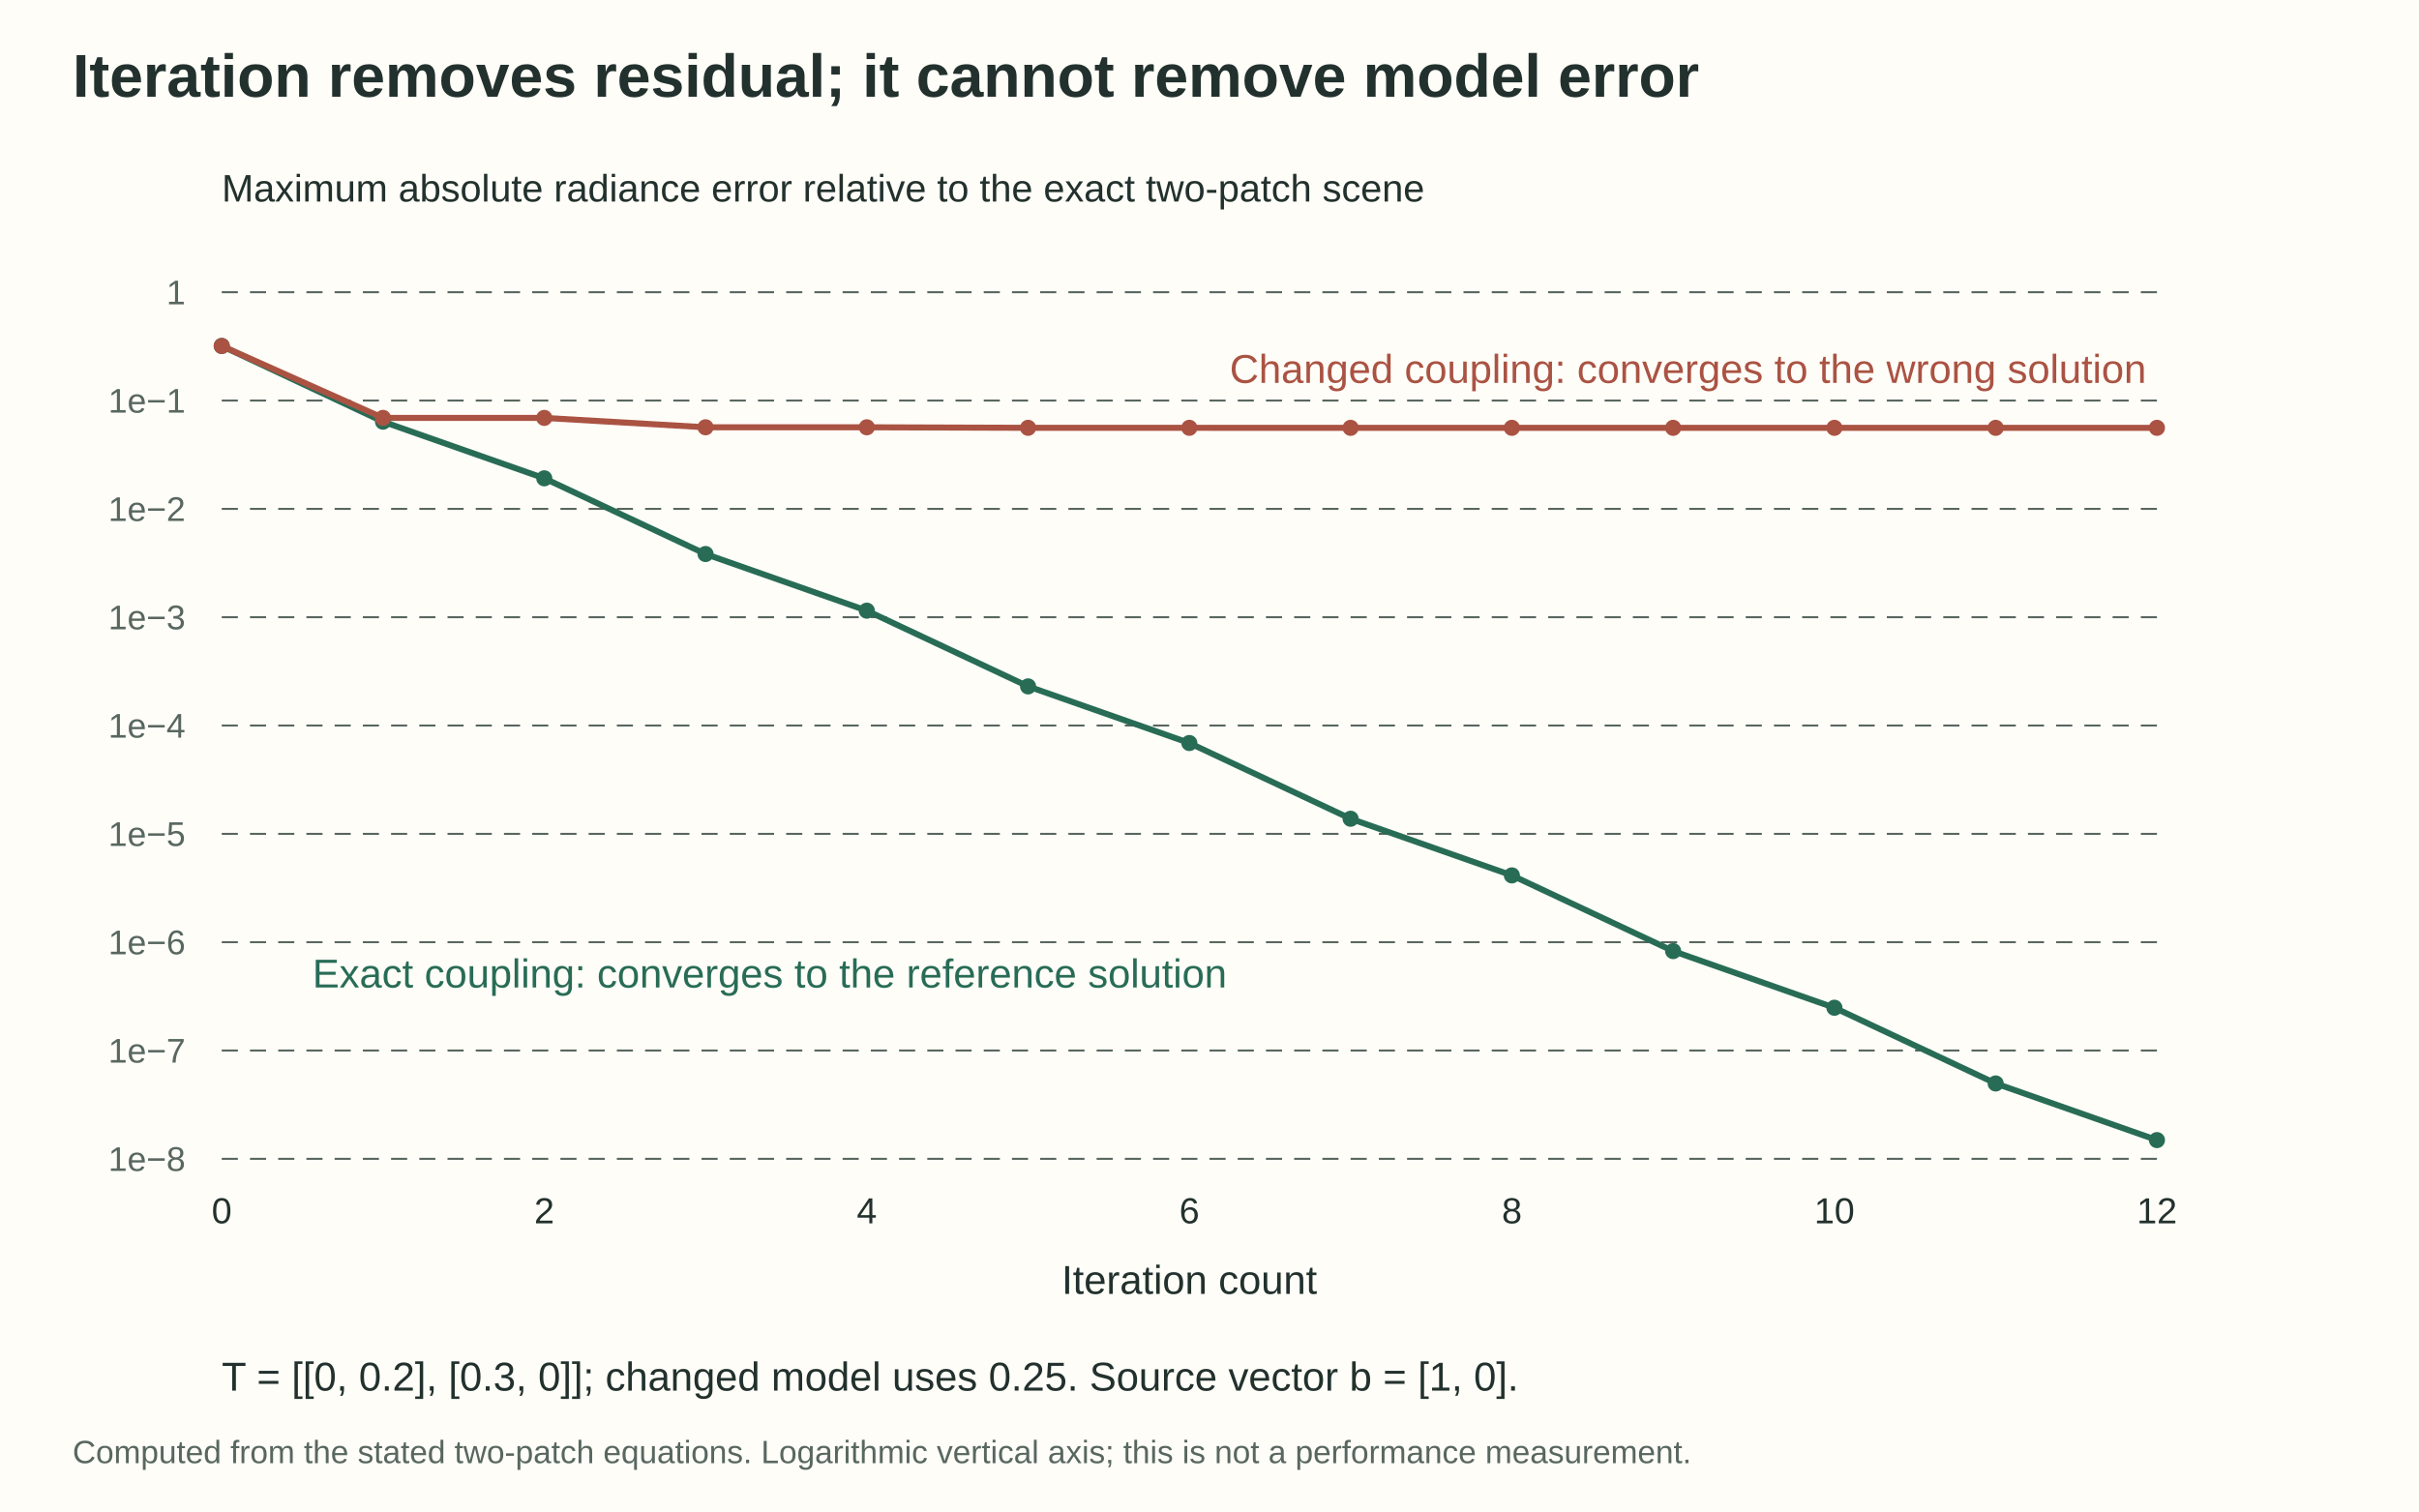
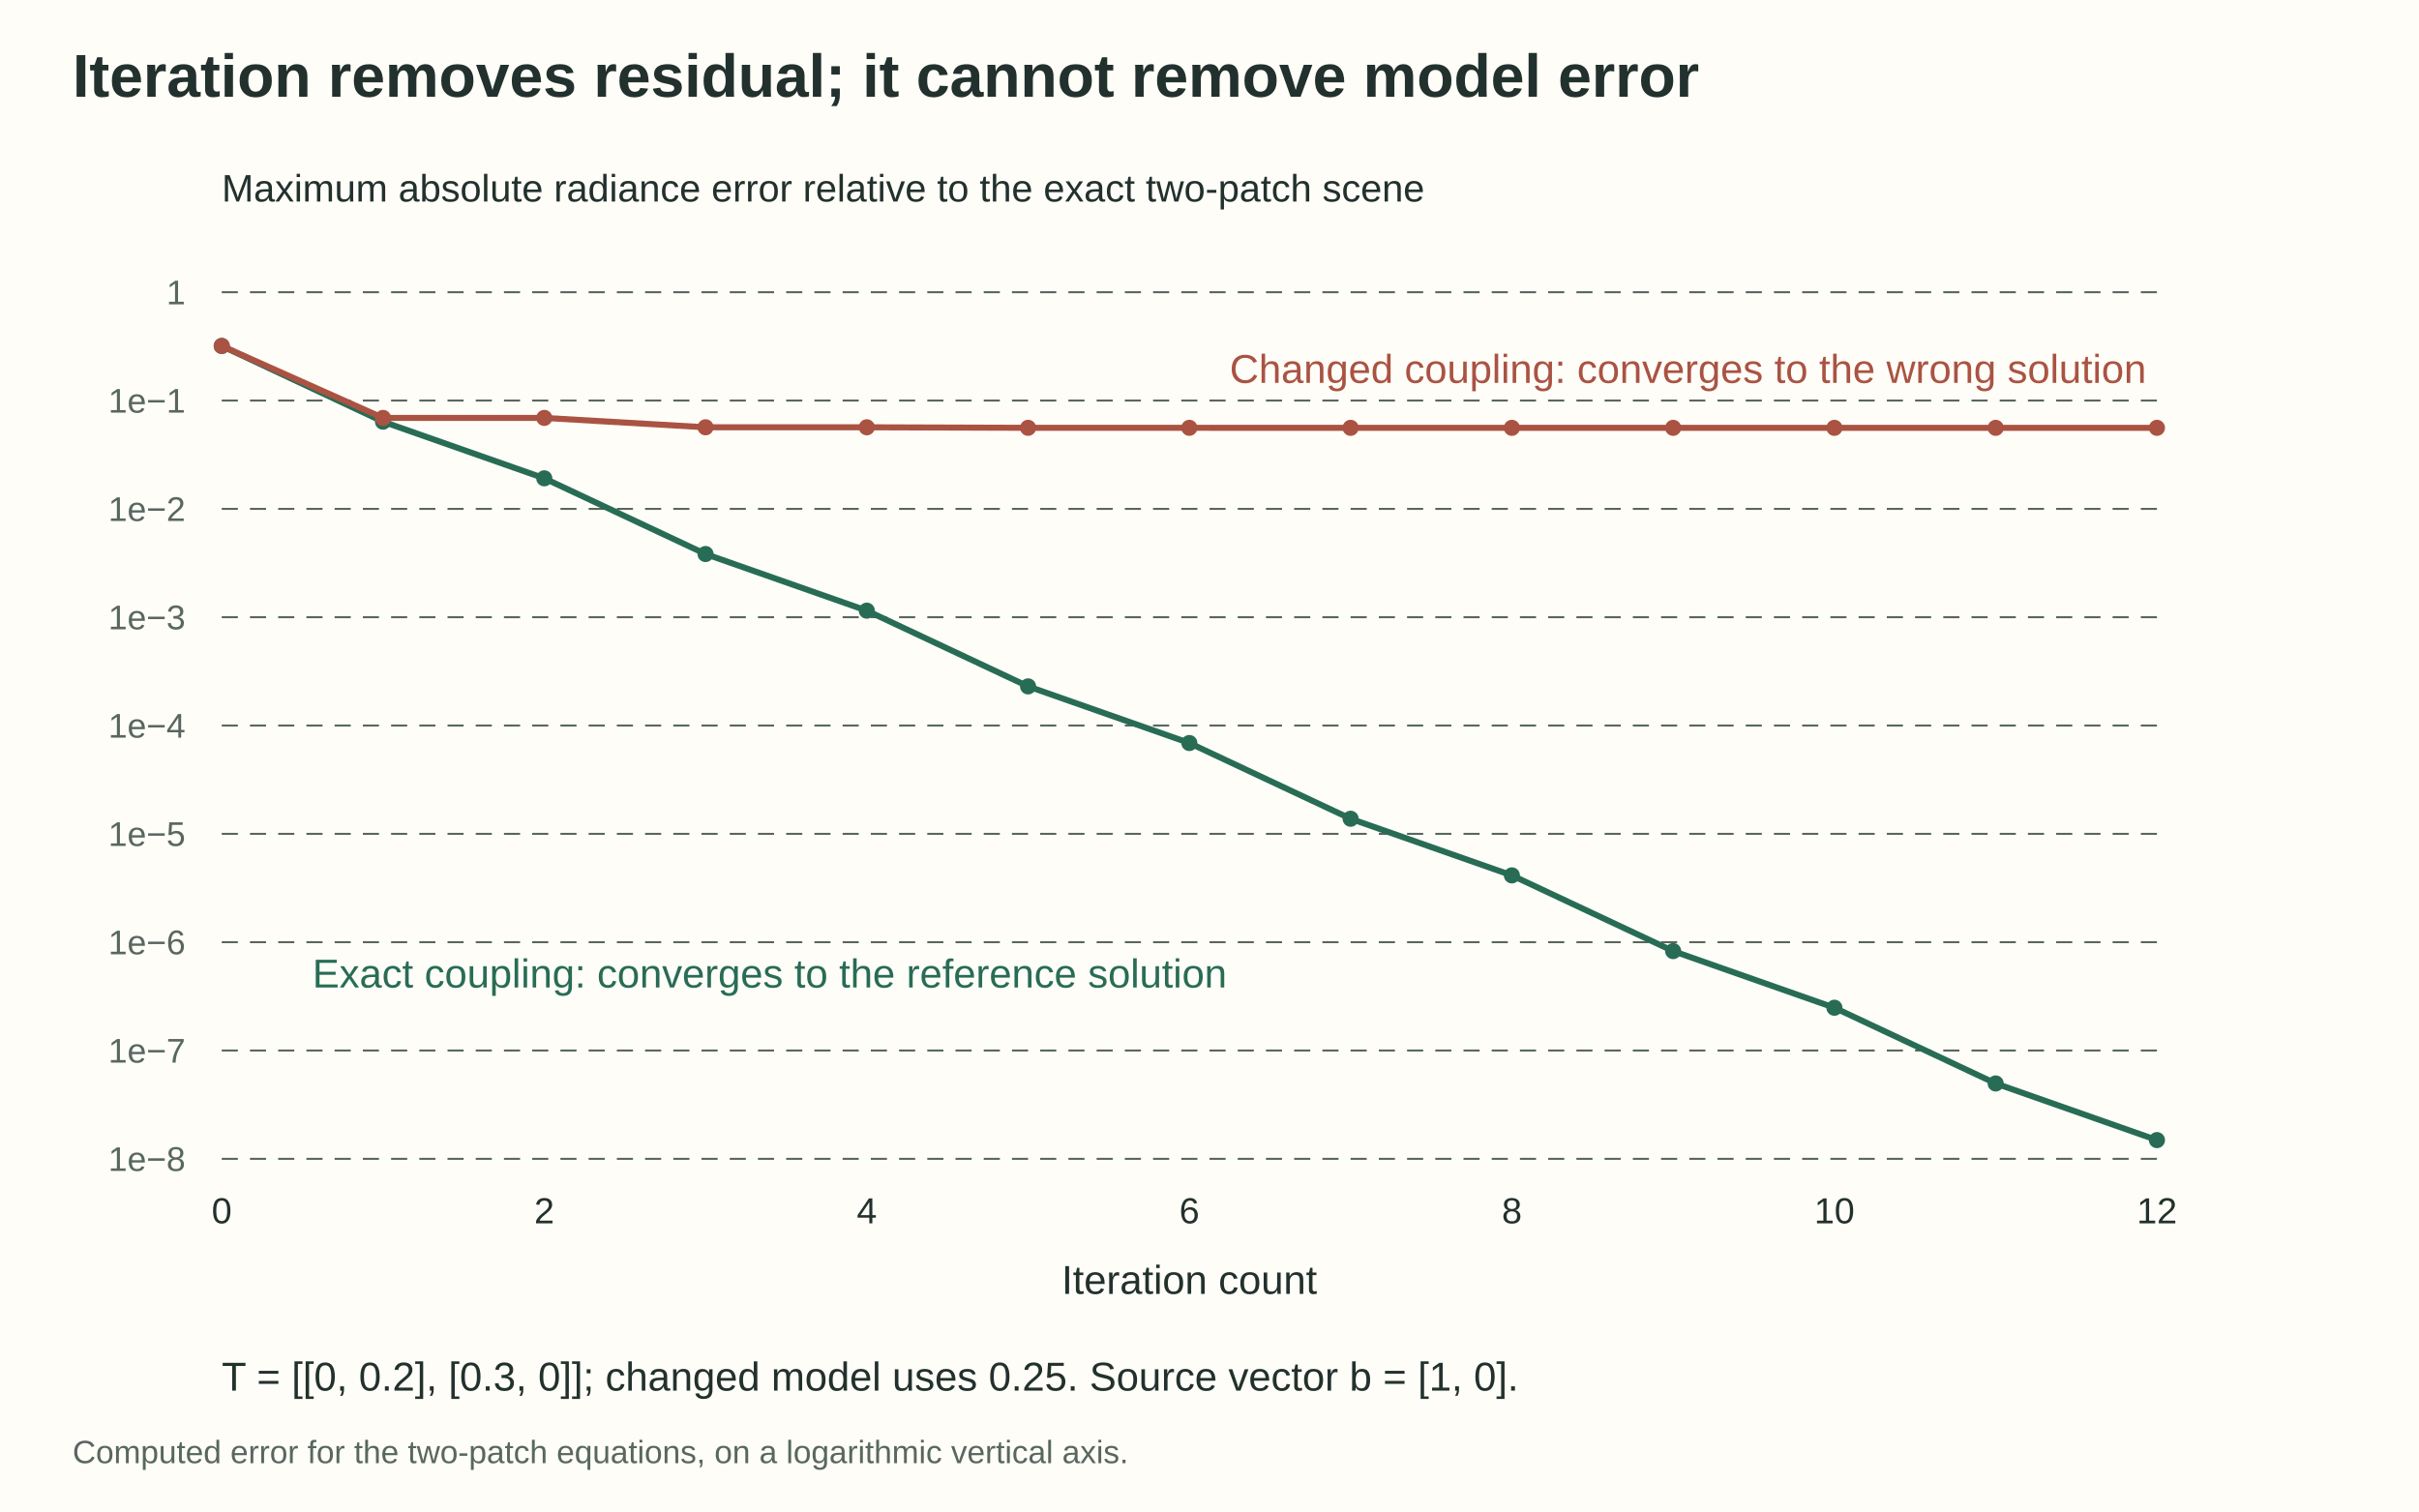
<svg xmlns="http://www.w3.org/2000/svg" viewBox="0 0 1200 750" role="img" aria-labelledby="title desc">
  <defs>
    <marker id="arrow-0" viewBox="0 0 10 10" refX="9" refY="5" markerWidth="7" markerHeight="7" orient="auto-start-reverse">
      <path d="M0 0 L10 5 L0 10 Z" fill="#286c56" />
    </marker>
    <marker id="arrow-1" viewBox="0 0 10 10" refX="9" refY="5" markerWidth="7" markerHeight="7" orient="auto-start-reverse">
      <path d="M0 0 L10 5 L0 10 Z" fill="#286788" />
    </marker>
    <marker id="arrow-2" viewBox="0 0 10 10" refX="9" refY="5" markerWidth="7" markerHeight="7" orient="auto-start-reverse">
      <path d="M0 0 L10 5 L0 10 Z" fill="#93661e" />
    </marker>
    <marker id="arrow-3" viewBox="0 0 10 10" refX="9" refY="5" markerWidth="7" markerHeight="7" orient="auto-start-reverse">
      <path d="M0 0 L10 5 L0 10 Z" fill="#aa5343" />
    </marker>
    <marker id="arrow-4" viewBox="0 0 10 10" refX="9" refY="5" markerWidth="7" markerHeight="7" orient="auto-start-reverse">
      <path d="M0 0 L10 5 L0 10 Z" fill="#586760" />
    </marker>
  </defs>
  <rect width="1200" height="750" fill="#fffdf8" />
  <g font-family="Segoe UI, Arial, sans-serif">
    <text x="36" y="48" font-size="30" fill="#22312d" font-weight="600" text-anchor="start">Iteration removes residual; it cannot remove model error</text>
    <text x="110" y="100" font-size="19" fill="#22312d" font-weight="400" text-anchor="start">Maximum absolute radiance error relative to the exact two-patch scene</text>
    <path d="M110 145.0L1070 145.0" fill="none" stroke="#586760" stroke-width="1" stroke-dasharray="8 6" />
    <text x="92" y="151.0" font-size="17" fill="#586760" font-weight="400" text-anchor="end">1</text>
    <path d="M110 198.75L1070 198.75" fill="none" stroke="#586760" stroke-width="1" stroke-dasharray="8 6" />
    <text x="92" y="204.75" font-size="17" fill="#586760" font-weight="400" text-anchor="end">1e−1</text>
    <path d="M110 252.5L1070 252.5" fill="none" stroke="#586760" stroke-width="1" stroke-dasharray="8 6" />
    <text x="92" y="258.5" font-size="17" fill="#586760" font-weight="400" text-anchor="end">1e−2</text>
    <path d="M110 306.25L1070 306.25" fill="none" stroke="#586760" stroke-width="1" stroke-dasharray="8 6" />
    <text x="92" y="312.25" font-size="17" fill="#586760" font-weight="400" text-anchor="end">1e−3</text>
    <path d="M110 360.0L1070 360.0" fill="none" stroke="#586760" stroke-width="1" stroke-dasharray="8 6" />
    <text x="92" y="366.0" font-size="17" fill="#586760" font-weight="400" text-anchor="end">1e−4</text>
    <path d="M110 413.75L1070 413.75" fill="none" stroke="#586760" stroke-width="1" stroke-dasharray="8 6" />
    <text x="92" y="419.75" font-size="17" fill="#586760" font-weight="400" text-anchor="end">1e−5</text>
    <path d="M110 467.5L1070 467.5" fill="none" stroke="#586760" stroke-width="1" stroke-dasharray="8 6" />
    <text x="92" y="473.5" font-size="17" fill="#586760" font-weight="400" text-anchor="end">1e−6</text>
    <path d="M110 521.25L1070 521.25" fill="none" stroke="#586760" stroke-width="1" stroke-dasharray="8 6" />
    <text x="92" y="527.25" font-size="17" fill="#586760" font-weight="400" text-anchor="end">1e−7</text>
    <path d="M110 575.0L1070 575.0" fill="none" stroke="#586760" stroke-width="1" stroke-dasharray="8 6" />
    <text x="92" y="581.0" font-size="17" fill="#586760" font-weight="400" text-anchor="end">1e−8</text>
    <text x="110.0" y="607" font-size="18" fill="#22312d" font-weight="400" text-anchor="middle">0</text>
    <text x="270.0" y="607" font-size="18" fill="#22312d" font-weight="400" text-anchor="middle">2</text>
    <text x="430.0" y="607" font-size="18" fill="#22312d" font-weight="400" text-anchor="middle">4</text>
    <text x="590.0" y="607" font-size="18" fill="#22312d" font-weight="400" text-anchor="middle">6</text>
    <text x="750.0" y="607" font-size="18" fill="#22312d" font-weight="400" text-anchor="middle">8</text>
    <text x="910.0" y="607" font-size="18" fill="#22312d" font-weight="400" text-anchor="middle">10</text>
    <text x="1070.0" y="607" font-size="18" fill="#22312d" font-weight="400" text-anchor="middle">12</text>
    <text x="590.0" y="642" font-size="20" fill="#22312d" font-weight="400" text-anchor="middle">Iteration count</text>
    <path d="M110.0 171.66L190.0 209.23" fill="none" stroke="#286c56" stroke-width="3" />
    <path d="M190.0 209.23L270.0 237.335" fill="none" stroke="#286c56" stroke-width="3" />
    <path d="M270.0 237.335L350.0 274.904" fill="none" stroke="#286c56" stroke-width="3" />
    <path d="M350.0 274.904L430.0 303.009" fill="none" stroke="#286c56" stroke-width="3" />
    <path d="M430.0 303.009L510.0 340.579" fill="none" stroke="#286c56" stroke-width="3" />
    <path d="M510.0 340.579L590.0 368.683" fill="none" stroke="#286c56" stroke-width="3" />
    <path d="M590.0 368.683L670.0 406.253" fill="none" stroke="#286c56" stroke-width="3" />
    <path d="M670.0 406.253L750.0 434.358" fill="none" stroke="#286c56" stroke-width="3" />
    <path d="M750.0 434.358L830.0 471.927" fill="none" stroke="#286c56" stroke-width="3" />
    <path d="M830.0 471.927L910.0 500.032" fill="none" stroke="#286c56" stroke-width="3" />
    <path d="M910.0 500.032L990.0 537.602" fill="none" stroke="#286c56" stroke-width="3" />
    <path d="M990.0 537.602L1070.0 565.707" fill="none" stroke="#286c56" stroke-width="3" />
    <circle cx="110.0" cy="171.66" r="4" fill="#286c56" />
    <circle cx="190.0" cy="209.23" r="4" fill="#286c56" />
    <circle cx="270.0" cy="237.335" r="4" fill="#286c56" />
    <circle cx="350.0" cy="274.904" r="4" fill="#286c56" />
    <circle cx="430.0" cy="303.009" r="4" fill="#286c56" />
    <circle cx="510.0" cy="340.579" r="4" fill="#286c56" />
    <circle cx="590.0" cy="368.683" r="4" fill="#286c56" />
    <circle cx="670.0" cy="406.253" r="4" fill="#286c56" />
    <circle cx="750.0" cy="434.358" r="4" fill="#286c56" />
    <circle cx="830.0" cy="471.927" r="4" fill="#286c56" />
    <circle cx="910.0" cy="500.032" r="4" fill="#286c56" />
    <circle cx="990.0" cy="537.602" r="4" fill="#286c56" />
    <circle cx="1070.0" cy="565.707" r="4" fill="#286c56" />
    <path d="M110.0 171.66L190.0 207.362" fill="none" stroke="#aa5343" stroke-width="3" />
    <path d="M190.0 207.362L270.0 207.362" fill="none" stroke="#aa5343" stroke-width="3" />
    <path d="M270.0 207.362L350.0 212.016" fill="none" stroke="#aa5343" stroke-width="3" />
    <path d="M350.0 212.016L430.0 212.016" fill="none" stroke="#aa5343" stroke-width="3" />
    <path d="M430.0 212.016L510.0 212.275" fill="none" stroke="#aa5343" stroke-width="3" />
    <path d="M510.0 212.275L590.0 212.275" fill="none" stroke="#aa5343" stroke-width="3" />
    <path d="M590.0 212.275L670.0 212.288" fill="none" stroke="#aa5343" stroke-width="3" />
    <path d="M670.0 212.288L750.0 212.288" fill="none" stroke="#aa5343" stroke-width="3" />
    <path d="M750.0 212.288L830.0 212.289" fill="none" stroke="#aa5343" stroke-width="3" />
    <path d="M830.0 212.289L910.0 212.289" fill="none" stroke="#aa5343" stroke-width="3" />
    <path d="M910.0 212.289L990.0 212.289" fill="none" stroke="#aa5343" stroke-width="3" />
    <path d="M990.0 212.289L1070.0 212.289" fill="none" stroke="#aa5343" stroke-width="3" />
    <circle cx="110.0" cy="171.66" r="4" fill="#aa5343" />
    <circle cx="190.0" cy="207.362" r="4" fill="#aa5343" />
    <circle cx="270.0" cy="207.362" r="4" fill="#aa5343" />
    <circle cx="350.0" cy="212.016" r="4" fill="#aa5343" />
    <circle cx="430.0" cy="212.016" r="4" fill="#aa5343" />
    <circle cx="510.0" cy="212.275" r="4" fill="#aa5343" />
    <circle cx="590.0" cy="212.275" r="4" fill="#aa5343" />
    <circle cx="670.0" cy="212.288" r="4" fill="#aa5343" />
    <circle cx="750.0" cy="212.288" r="4" fill="#aa5343" />
    <circle cx="830.0" cy="212.289" r="4" fill="#aa5343" />
    <circle cx="910.0" cy="212.289" r="4" fill="#aa5343" />
    <circle cx="990.0" cy="212.289" r="4" fill="#aa5343" />
    <circle cx="1070.0" cy="212.289" r="4" fill="#aa5343" />
    <text x="610" y="190" font-size="20" fill="#aa5343" font-weight="400" text-anchor="start">Changed coupling: converges to the wrong solution</text>
    <text x="155" y="490" font-size="20" fill="#286c56" font-weight="400" text-anchor="start">Exact coupling: converges to the reference solution</text>
    <text x="110" y="690" font-size="20" fill="#22312d" font-weight="400" text-anchor="start">T = [[0, 0.2], [0.3, 0]]; changed model uses 0.25. Source vector b = [1, 0].</text>
-     <text x="36" y="726" font-size="16" fill="#586760" font-weight="400" text-anchor="start">Computed from the stated two-patch equations. Logarithmic vertical axis; this is not a performance measurement.</text>
+     <text x="36" y="726" font-size="16" fill="#586760" font-weight="400" text-anchor="start">Computed error for the two-patch equations, on a logarithmic vertical axis.</text>
  </g>
</svg>
